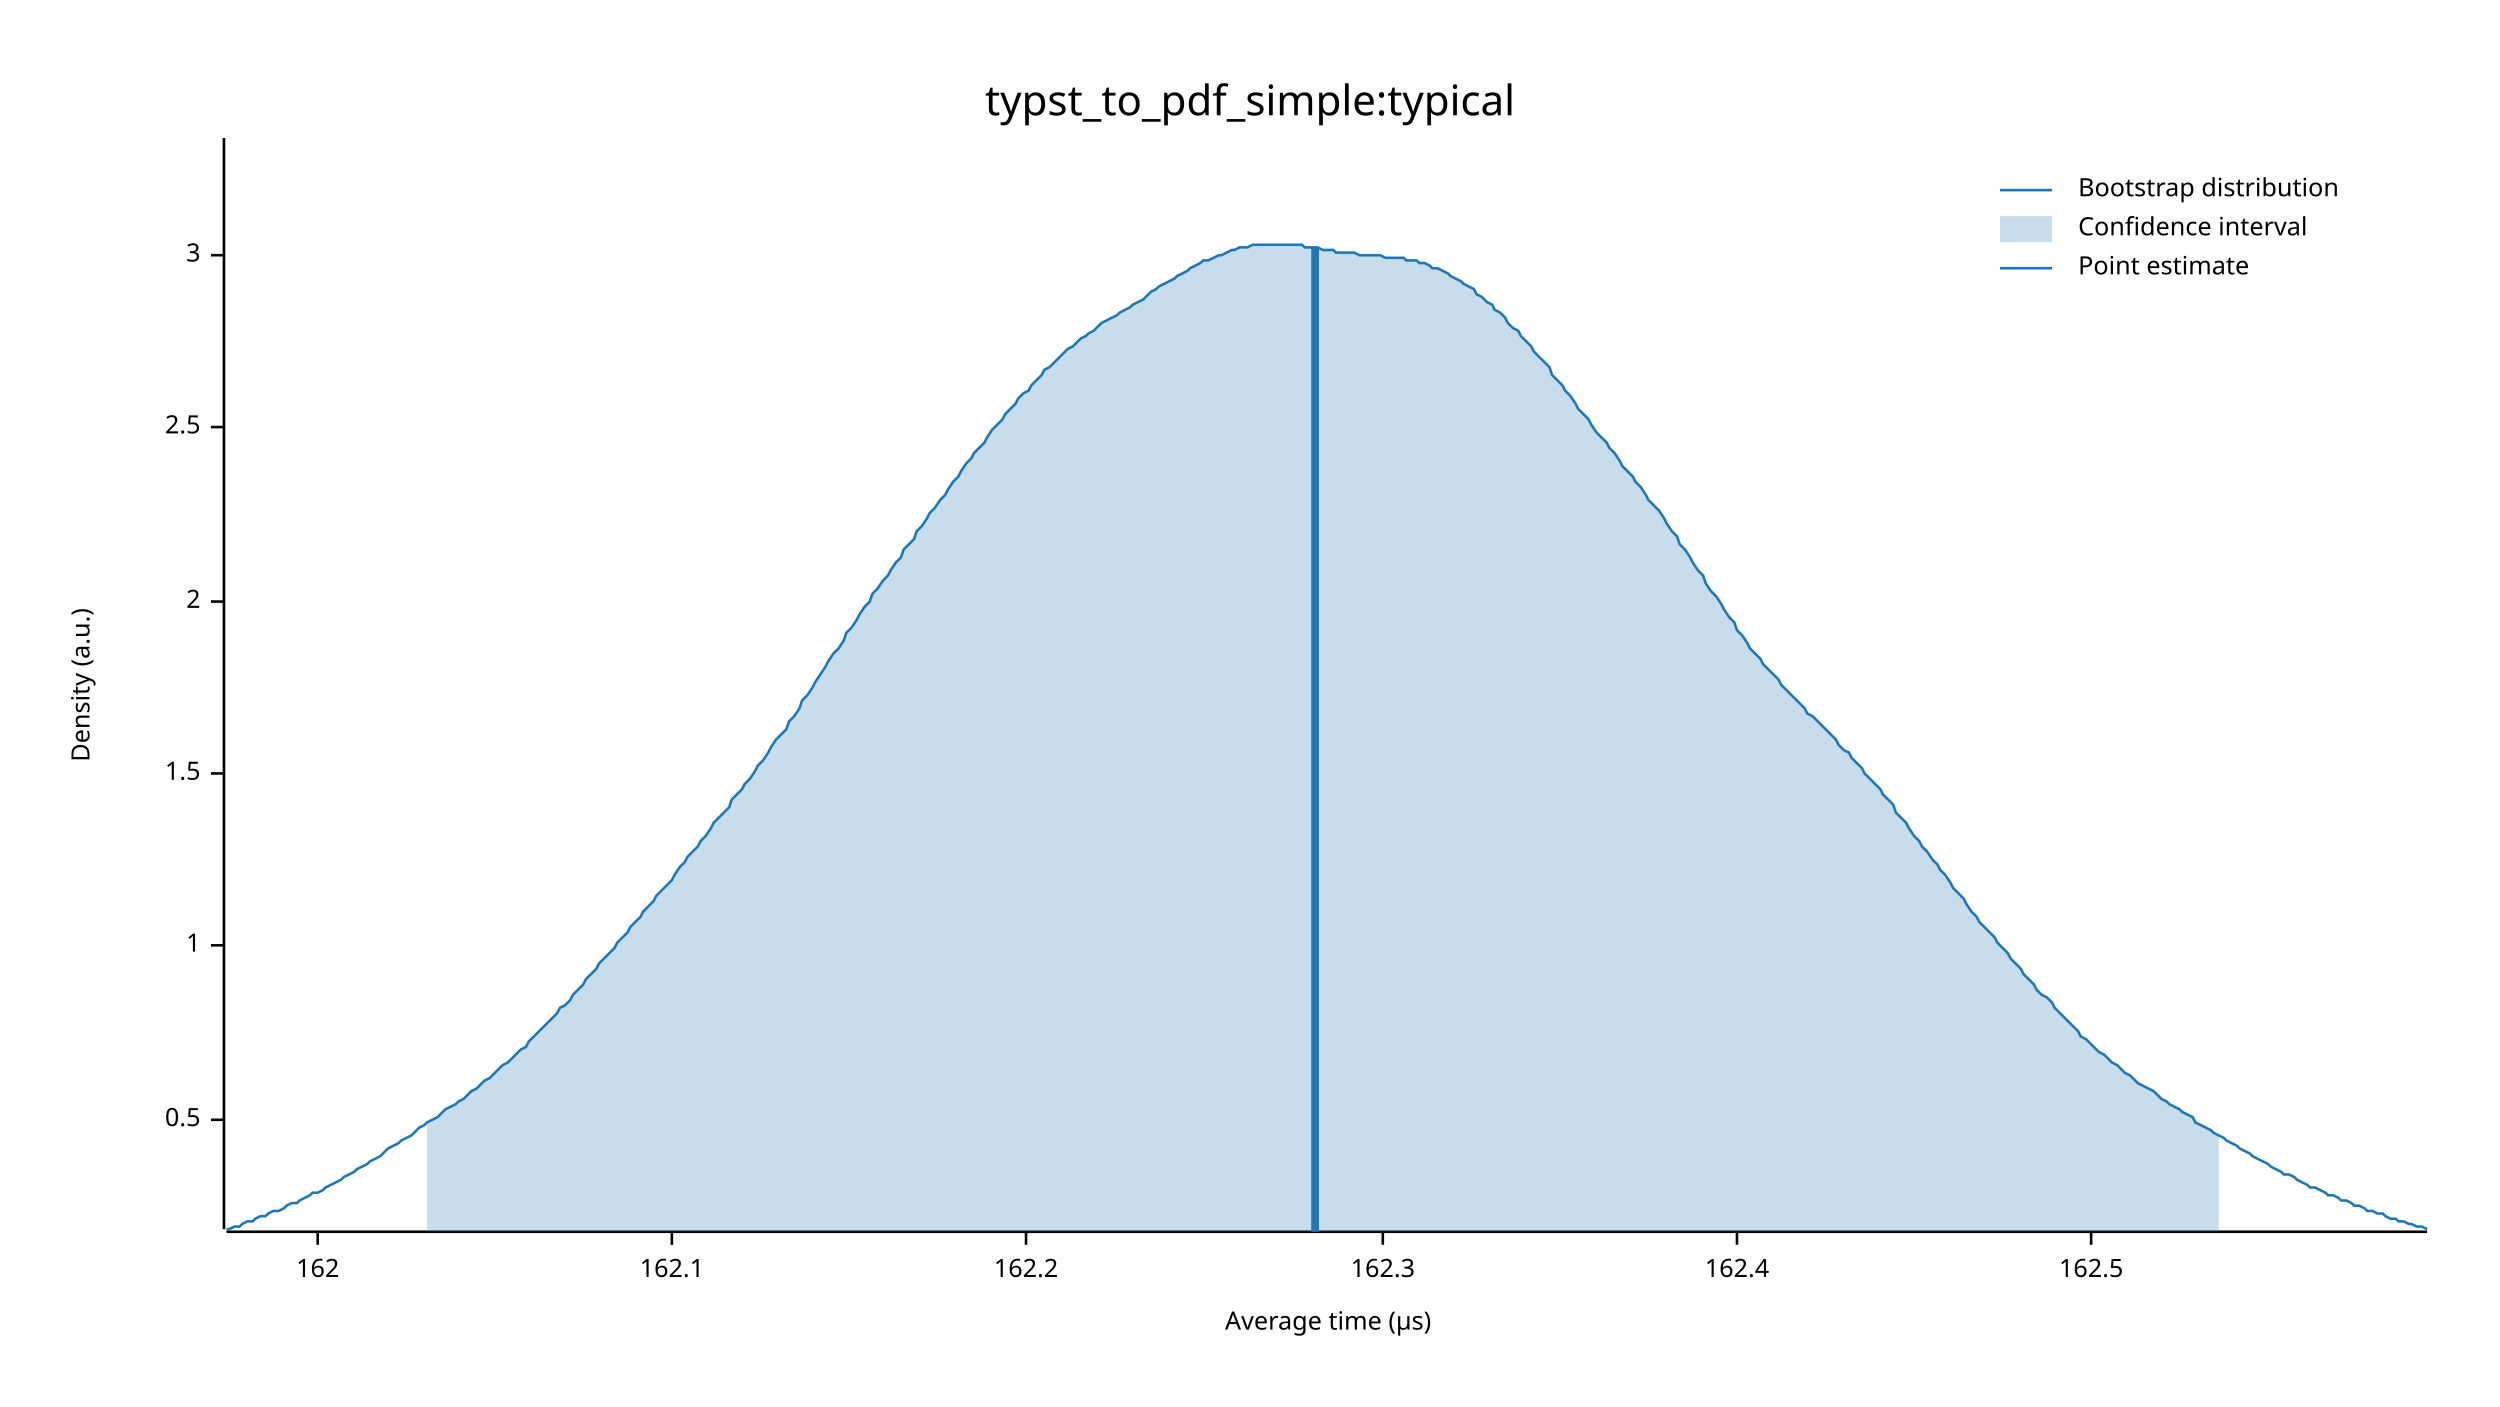
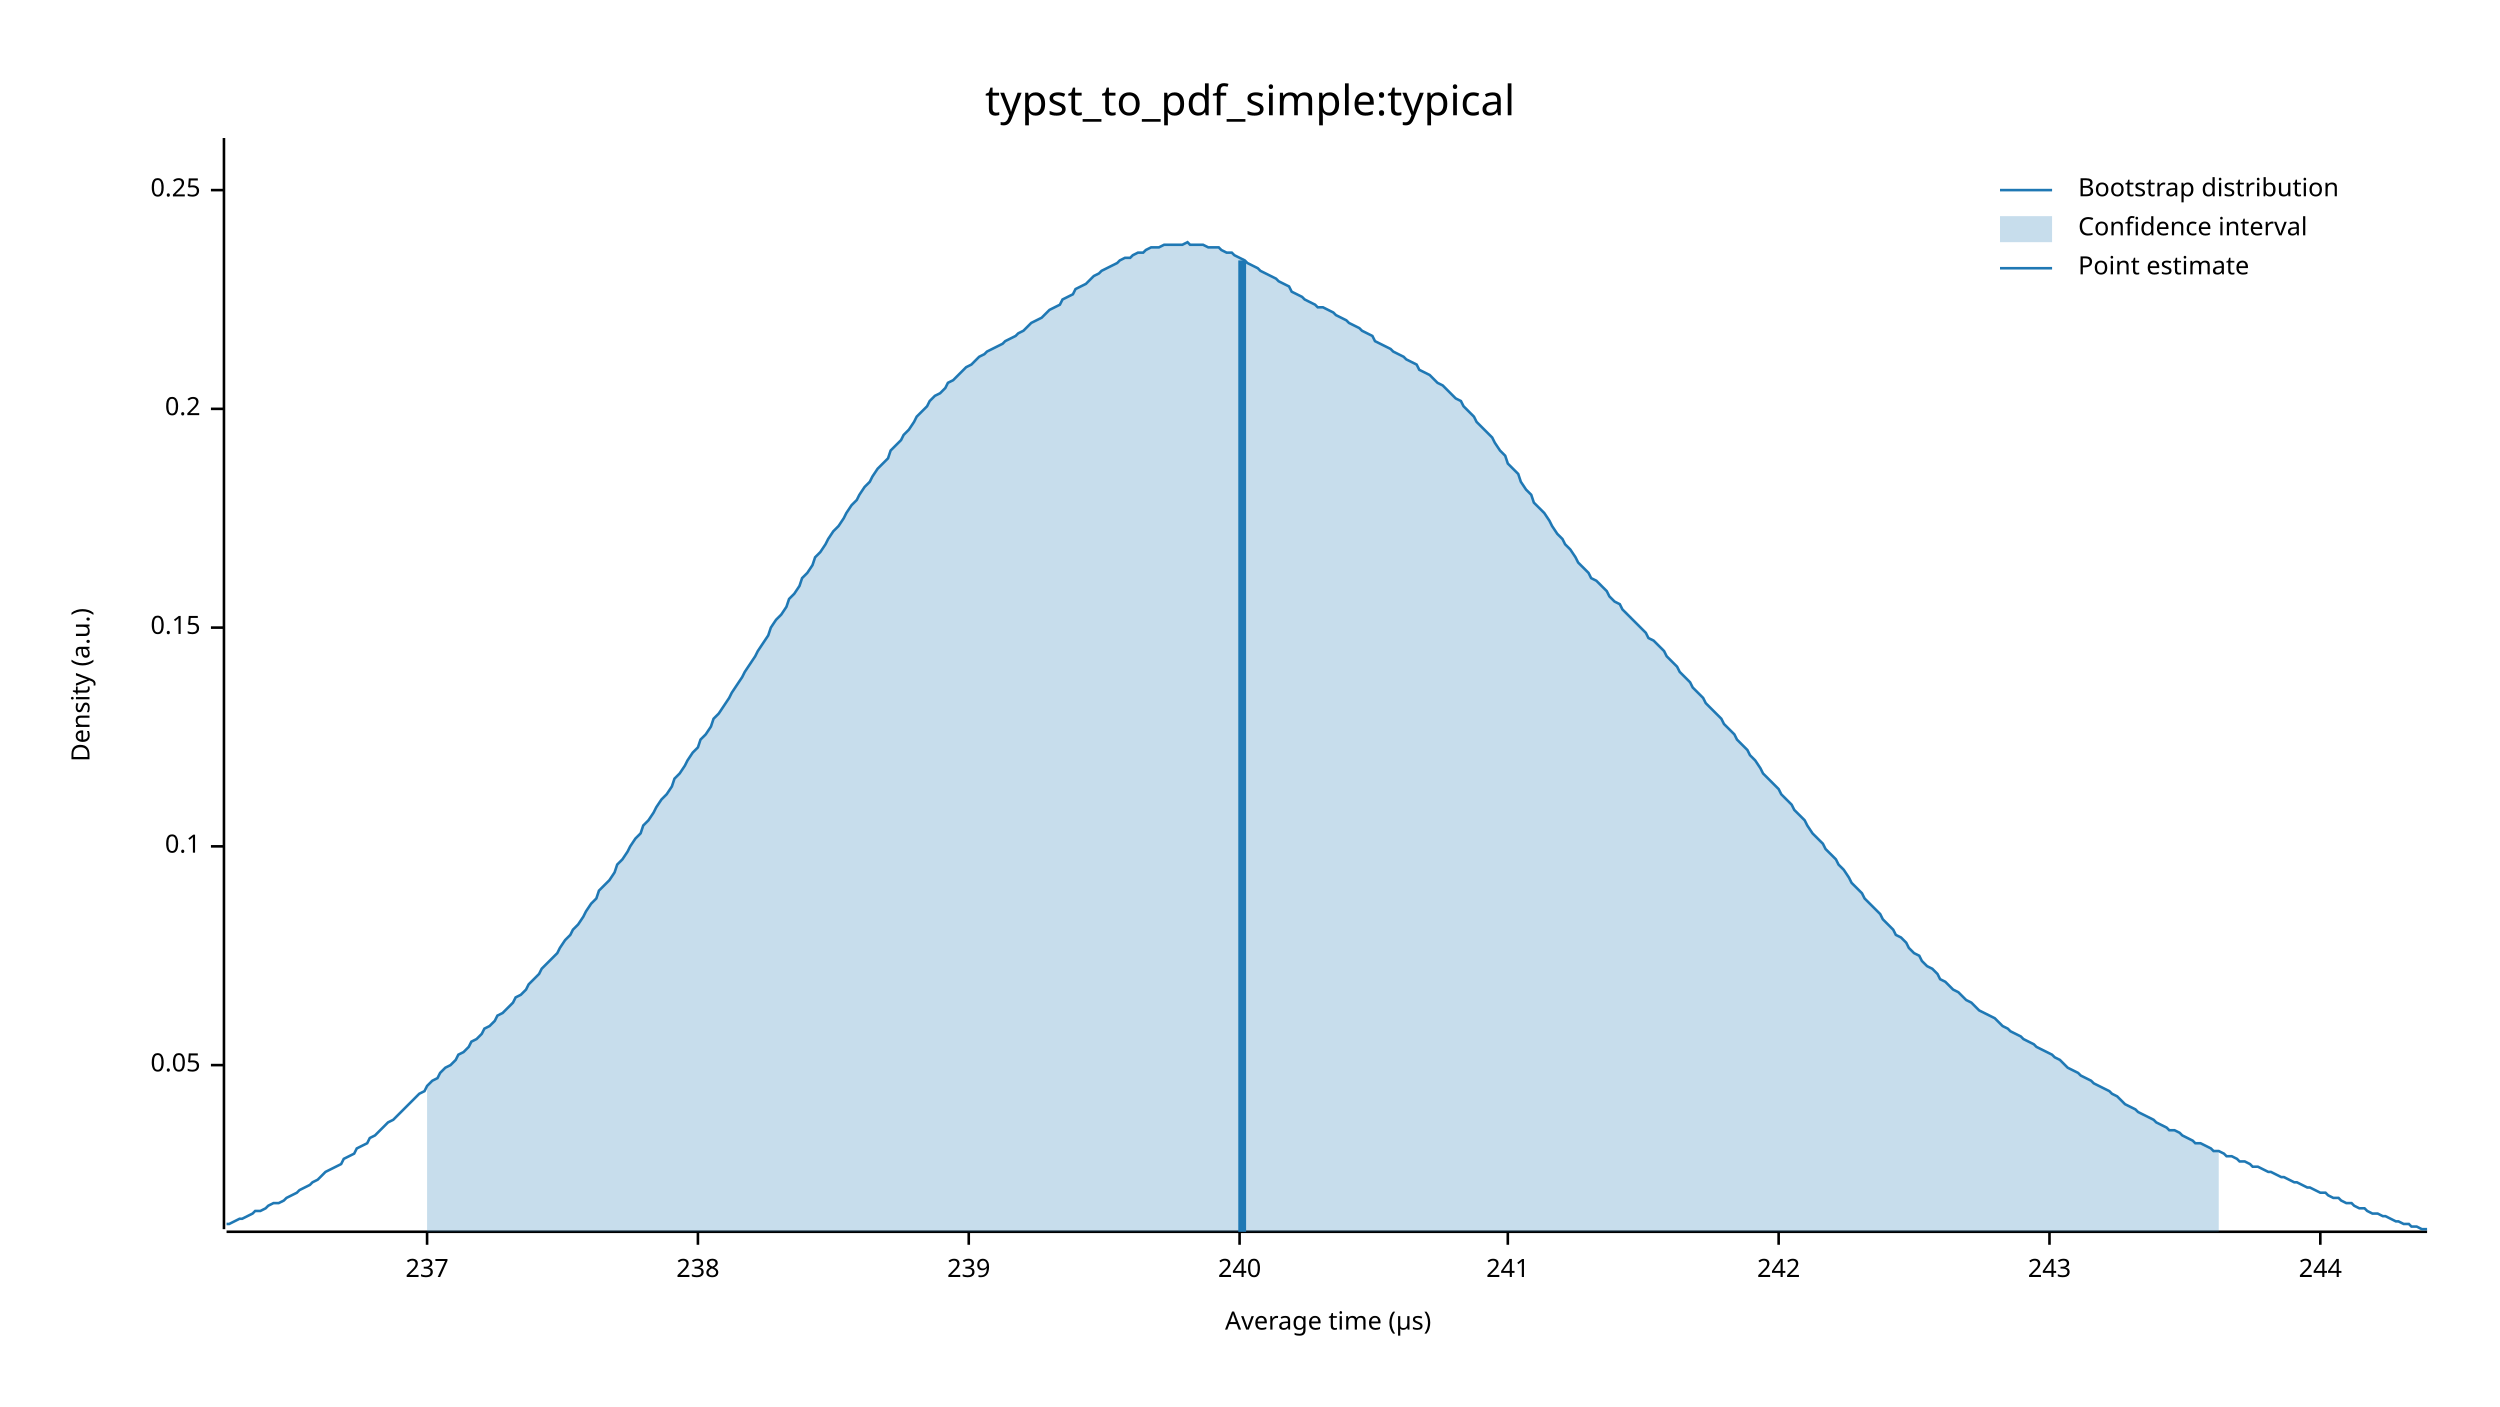
<svg xmlns="http://www.w3.org/2000/svg" width="960" height="540" viewBox="0 0 960 540">
  <text x="480" y="32" dy="0.76em" text-anchor="middle" font-family="sans-serif" font-size="16.129" opacity="1" fill="#000000">
typst_to_pdf_simple:typical
</text>
  <text x="27" y="263" dy="0.76em" text-anchor="middle" font-family="sans-serif" font-size="9.677" opacity="1" fill="#000000" transform="rotate(270, 27, 263)">
Density (a.u.)
</text>
  <text x="510" y="513" dy="-0.5ex" text-anchor="middle" font-family="sans-serif" font-size="9.677" opacity="1" fill="#000000">
Average time (µs)
</text>
  <polyline fill="none" opacity="1" stroke="#000000" stroke-width="1" points="86,53 86,472 " />
-   <text x="77" y="430" dy="0.5ex" text-anchor="end" font-family="sans-serif" font-size="9.677" opacity="1" fill="#000000">
- 0.5
+   <text x="77" y="409" dy="0.5ex" text-anchor="end" font-family="sans-serif" font-size="9.677" opacity="1" fill="#000000">
+ 0.05
</text>
-   <polyline fill="none" opacity="1" stroke="#000000" stroke-width="1" points="81,430 86,430 " />
-   <text x="77" y="363" dy="0.5ex" text-anchor="end" font-family="sans-serif" font-size="9.677" opacity="1" fill="#000000">
- 1
+   <polyline fill="none" opacity="1" stroke="#000000" stroke-width="1" points="81,409 86,409 " />
+   <text x="77" y="325" dy="0.5ex" text-anchor="end" font-family="sans-serif" font-size="9.677" opacity="1" fill="#000000">
+ 0.1
</text>
-   <polyline fill="none" opacity="1" stroke="#000000" stroke-width="1" points="81,363 86,363 " />
-   <text x="77" y="297" dy="0.5ex" text-anchor="end" font-family="sans-serif" font-size="9.677" opacity="1" fill="#000000">
- 1.5
+   <polyline fill="none" opacity="1" stroke="#000000" stroke-width="1" points="81,325 86,325 " />
+   <text x="77" y="241" dy="0.5ex" text-anchor="end" font-family="sans-serif" font-size="9.677" opacity="1" fill="#000000">
+ 0.15
</text>
-   <polyline fill="none" opacity="1" stroke="#000000" stroke-width="1" points="81,297 86,297 " />
-   <text x="77" y="231" dy="0.5ex" text-anchor="end" font-family="sans-serif" font-size="9.677" opacity="1" fill="#000000">
- 2
+   <polyline fill="none" opacity="1" stroke="#000000" stroke-width="1" points="81,241 86,241 " />
+   <text x="77" y="157" dy="0.5ex" text-anchor="end" font-family="sans-serif" font-size="9.677" opacity="1" fill="#000000">
+ 0.2
</text>
-   <polyline fill="none" opacity="1" stroke="#000000" stroke-width="1" points="81,231 86,231 " />
-   <text x="77" y="164" dy="0.5ex" text-anchor="end" font-family="sans-serif" font-size="9.677" opacity="1" fill="#000000">
- 2.5
+   <polyline fill="none" opacity="1" stroke="#000000" stroke-width="1" points="81,157 86,157 " />
+   <text x="77" y="73" dy="0.5ex" text-anchor="end" font-family="sans-serif" font-size="9.677" opacity="1" fill="#000000">
+ 0.25
</text>
-   <polyline fill="none" opacity="1" stroke="#000000" stroke-width="1" points="81,164 86,164 " />
-   <text x="77" y="98" dy="0.5ex" text-anchor="end" font-family="sans-serif" font-size="9.677" opacity="1" fill="#000000">
- 3
+   <polyline fill="none" opacity="1" stroke="#000000" stroke-width="1" points="81,73 86,73 " />
+   <polyline fill="none" opacity="1" stroke="#000000" stroke-width="1" points="87,473 932,473 " />
+   <text x="164" y="483" dy="0.76em" text-anchor="middle" font-family="sans-serif" font-size="9.677" opacity="1" fill="#000000">
+ 237
</text>
-   <polyline fill="none" opacity="1" stroke="#000000" stroke-width="1" points="81,98 86,98 " />
-   <polyline fill="none" opacity="1" stroke="#000000" stroke-width="1" points="87,473 932,473 " />
-   <text x="122" y="483" dy="0.76em" text-anchor="middle" font-family="sans-serif" font-size="9.677" opacity="1" fill="#000000">
- 162
+   <polyline fill="none" opacity="1" stroke="#000000" stroke-width="1" points="164,473 164,478 " />
+   <text x="268" y="483" dy="0.76em" text-anchor="middle" font-family="sans-serif" font-size="9.677" opacity="1" fill="#000000">
+ 238
</text>
-   <polyline fill="none" opacity="1" stroke="#000000" stroke-width="1" points="122,473 122,478 " />
-   <text x="258" y="483" dy="0.76em" text-anchor="middle" font-family="sans-serif" font-size="9.677" opacity="1" fill="#000000">
- 162.1
+   <polyline fill="none" opacity="1" stroke="#000000" stroke-width="1" points="268,473 268,478 " />
+   <text x="372" y="483" dy="0.76em" text-anchor="middle" font-family="sans-serif" font-size="9.677" opacity="1" fill="#000000">
+ 239
</text>
-   <polyline fill="none" opacity="1" stroke="#000000" stroke-width="1" points="258,473 258,478 " />
-   <text x="394" y="483" dy="0.76em" text-anchor="middle" font-family="sans-serif" font-size="9.677" opacity="1" fill="#000000">
- 162.2
+   <polyline fill="none" opacity="1" stroke="#000000" stroke-width="1" points="372,473 372,478 " />
+   <text x="476" y="483" dy="0.76em" text-anchor="middle" font-family="sans-serif" font-size="9.677" opacity="1" fill="#000000">
+ 240
</text>
-   <polyline fill="none" opacity="1" stroke="#000000" stroke-width="1" points="394,473 394,478 " />
-   <text x="531" y="483" dy="0.76em" text-anchor="middle" font-family="sans-serif" font-size="9.677" opacity="1" fill="#000000">
- 162.3
+   <polyline fill="none" opacity="1" stroke="#000000" stroke-width="1" points="476,473 476,478 " />
+   <text x="579" y="483" dy="0.76em" text-anchor="middle" font-family="sans-serif" font-size="9.677" opacity="1" fill="#000000">
+ 241
</text>
-   <polyline fill="none" opacity="1" stroke="#000000" stroke-width="1" points="531,473 531,478 " />
-   <text x="667" y="483" dy="0.76em" text-anchor="middle" font-family="sans-serif" font-size="9.677" opacity="1" fill="#000000">
- 162.4
+   <polyline fill="none" opacity="1" stroke="#000000" stroke-width="1" points="579,473 579,478 " />
+   <text x="683" y="483" dy="0.76em" text-anchor="middle" font-family="sans-serif" font-size="9.677" opacity="1" fill="#000000">
+ 242
</text>
-   <polyline fill="none" opacity="1" stroke="#000000" stroke-width="1" points="667,473 667,478 " />
-   <text x="803" y="483" dy="0.76em" text-anchor="middle" font-family="sans-serif" font-size="9.677" opacity="1" fill="#000000">
- 162.5
+   <polyline fill="none" opacity="1" stroke="#000000" stroke-width="1" points="683,473 683,478 " />
+   <text x="787" y="483" dy="0.76em" text-anchor="middle" font-family="sans-serif" font-size="9.677" opacity="1" fill="#000000">
+ 243
</text>
-   <polyline fill="none" opacity="1" stroke="#000000" stroke-width="1" points="803,473 803,478 " />
-   <polyline fill="none" opacity="1" stroke="#1F78B4" stroke-width="1" points="87,472 88,472 90,471 92,471 93,470 95,469 97,469 98,468 100,467 102,467 103,466 105,465 107,465 109,464 110,463 112,462 114,462 115,461 117,460 119,459 120,458 122,458 124,457 125,456 127,455 129,454 131,453 132,452 134,451 136,450 137,449 139,448 141,447 142,446 144,445 146,444 147,443 149,441 151,440 153,439 154,438 156,437 158,436 159,435 161,433 163,432 164,431 166,430 168,429 169,428 171,426 173,425 175,424 176,423 178,422 180,420 181,419 183,418 185,416 186,415 188,414 190,412 191,411 193,409 195,408 197,406 198,405 200,403 202,402 203,400 205,398 207,396 208,395 210,393 212,391 214,389 215,387 217,386 219,384 220,382 222,380 224,378 225,376 227,374 229,372 230,370 232,368 234,366 236,364 237,362 239,360 241,358 242,356 244,354 246,352 247,350 249,348 251,346 252,344 254,342 256,340 258,338 259,336 261,333 263,331 264,329 266,327 268,325 269,323 271,321 273,318 274,316 276,314 278,312 280,310 281,307 283,305 285,303 286,301 288,299 290,296 291,294 293,292 295,289 296,287 298,284 300,282 302,280 303,277 305,275 307,272 308,269 310,267 312,264 313,262 315,259 317,256 318,254 320,251 322,249 324,246 325,243 327,241 329,238 330,236 332,233 334,231 335,228 337,226 339,223 341,221 342,219 344,216 346,214 347,211 349,209 351,207 352,204 354,202 356,199 357,197 359,195 361,192 363,190 364,188 366,185 368,183 369,181 371,178 373,176 374,174 376,172 378,170 379,168 381,165 383,163 385,161 386,159 388,157 390,155 391,153 393,151 395,150 396,148 398,146 400,144 401,142 403,141 405,139 407,137 408,136 410,134 412,133 413,132 415,130 417,129 418,128 420,127 422,125 423,124 425,123 427,122 429,121 430,120 432,119 434,118 435,117 437,116 439,115 440,114 442,112 444,111 445,110 447,109 449,108 451,107 452,106 454,105 456,104 457,103 459,102 461,101 462,100 464,100 466,99 468,98 469,98 471,97 473,96 474,96 476,95 478,95 479,95 481,94 483,94 484,94 486,94 488,94 490,94 491,94 493,94 495,94 496,94 498,94 500,94 501,95 503,95 505,95 506,95 508,96 510,96 512,96 513,97 515,97 517,97 518,97 520,97 522,98 523,98 525,98 527,98 528,98 530,98 532,99 534,99 535,99 537,99 539,99 540,100 542,100 544,100 545,101 547,101 549,102 550,103 552,103 554,104 556,105 557,106 559,107 561,108 562,109 564,110 566,111 567,113 569,114 571,116 573,117 574,119 576,120 578,122 579,124 581,126 583,127 584,129 586,131 588,133 589,135 591,137 593,139 595,141 596,144 598,146 600,148 601,150 603,152 605,155 606,157 608,159 610,161 611,163 613,166 615,168 617,170 618,172 620,174 622,177 623,179 625,181 627,183 628,185 630,187 632,190 633,192 635,194 637,196 639,199 640,201 642,204 644,206 645,209 647,211 649,214 650,216 652,219 654,221 655,224 657,227 659,229 661,232 662,234 664,237 666,239 667,242 669,244 671,247 672,249 674,251 676,253 677,255 679,257 681,259 683,261 684,263 686,265 688,267 689,268 691,270 693,272 694,274 696,275 698,277 700,279 701,280 703,282 705,284 706,286 708,288 710,289 711,291 713,293 715,295 716,297 718,299 720,301 722,303 723,305 725,307 727,309 728,312 730,314 732,316 733,318 735,321 737,323 738,325 740,327 742,330 744,332 745,334 747,336 749,339 750,341 752,343 754,345 755,347 757,350 759,352 760,354 762,356 764,358 766,360 767,362 769,364 771,366 772,368 774,370 776,372 777,374 779,376 781,378 782,380 784,382 786,383 788,385 789,387 791,389 793,391 794,392 796,394 798,396 799,398 801,399 803,401 804,402 806,404 808,405 810,407 811,408 813,409 815,411 816,412 818,413 820,415 821,416 823,417 825,418 827,419 828,420 830,422 832,423 833,424 835,425 837,426 838,427 840,428 842,429 843,431 845,432 847,433 849,434 850,435 852,436 854,437 855,438 857,439 859,440 860,441 862,442 864,443 865,444 867,445 869,446 871,447 872,448 874,449 876,450 877,451 879,451 881,452 882,453 884,454 886,455 887,456 889,456 891,457 893,458 894,459 896,459 898,460 899,461 901,461 903,462 904,463 906,463 908,464 909,465 911,465 913,466 915,466 916,467 918,468 920,468 921,469 923,469 925,470 926,470 928,471 930,471 932,472 " />
-   <polygon opacity="0.25" fill="#1F78B4" points="164,431 166,430 168,429 169,428 171,426 173,425 175,424 176,423 178,422 180,420 181,419 183,418 185,416 186,415 188,414 190,412 191,411 193,409 195,408 197,406 198,405 200,403 202,402 203,400 205,398 207,396 208,395 210,393 212,391 214,389 215,387 217,386 219,384 220,382 222,380 224,378 225,376 227,374 229,372 230,370 232,368 234,366 236,364 237,362 239,360 241,358 242,356 244,354 246,352 247,350 249,348 251,346 252,344 254,342 256,340 258,338 259,336 261,333 263,331 264,329 266,327 268,325 269,323 271,321 273,318 274,316 276,314 278,312 280,310 281,307 283,305 285,303 286,301 288,299 290,296 291,294 293,292 295,289 296,287 298,284 300,282 302,280 303,277 305,275 307,272 308,269 310,267 312,264 313,262 315,259 317,256 318,254 320,251 322,249 324,246 325,243 327,241 329,238 330,236 332,233 334,231 335,228 337,226 339,223 341,221 342,219 344,216 346,214 347,211 349,209 351,207 352,204 354,202 356,199 357,197 359,195 361,192 363,190 364,188 366,185 368,183 369,181 371,178 373,176 374,174 376,172 378,170 379,168 381,165 383,163 385,161 386,159 388,157 390,155 391,153 393,151 395,150 396,148 398,146 400,144 401,142 403,141 405,139 407,137 408,136 410,134 412,133 413,132 415,130 417,129 418,128 420,127 422,125 423,124 425,123 427,122 429,121 430,120 432,119 434,118 435,117 437,116 439,115 440,114 442,112 444,111 445,110 447,109 449,108 451,107 452,106 454,105 456,104 457,103 459,102 461,101 462,100 464,100 466,99 468,98 469,98 471,97 473,96 474,96 476,95 478,95 479,95 481,94 483,94 484,94 486,94 488,94 490,94 491,94 493,94 495,94 496,94 498,94 500,94 501,95 503,95 505,95 506,95 508,96 510,96 512,96 513,97 515,97 517,97 518,97 520,97 522,98 523,98 525,98 527,98 528,98 530,98 532,99 534,99 535,99 537,99 539,99 540,100 542,100 544,100 545,101 547,101 549,102 550,103 552,103 554,104 556,105 557,106 559,107 561,108 562,109 564,110 566,111 567,113 569,114 571,116 573,117 574,119 576,120 578,122 579,124 581,126 583,127 584,129 586,131 588,133 589,135 591,137 593,139 595,141 596,144 598,146 600,148 601,150 603,152 605,155 606,157 608,159 610,161 611,163 613,166 615,168 617,170 618,172 620,174 622,177 623,179 625,181 627,183 628,185 630,187 632,190 633,192 635,194 637,196 639,199 640,201 642,204 644,206 645,209 647,211 649,214 650,216 652,219 654,221 655,224 657,227 659,229 661,232 662,234 664,237 666,239 667,242 669,244 671,247 672,249 674,251 676,253 677,255 679,257 681,259 683,261 684,263 686,265 688,267 689,268 691,270 693,272 694,274 696,275 698,277 700,279 701,280 703,282 705,284 706,286 708,288 710,289 711,291 713,293 715,295 716,297 718,299 720,301 722,303 723,305 725,307 727,309 728,312 730,314 732,316 733,318 735,321 737,323 738,325 740,327 742,330 744,332 745,334 747,336 749,339 750,341 752,343 754,345 755,347 757,350 759,352 760,354 762,356 764,358 766,360 767,362 769,364 771,366 772,368 774,370 776,372 777,374 779,376 781,378 782,380 784,382 786,383 788,385 789,387 791,389 793,391 794,392 796,394 798,396 799,398 801,399 803,401 804,402 806,404 808,405 810,407 811,408 813,409 815,411 816,412 818,413 820,415 821,416 823,417 825,418 827,419 828,420 830,422 832,423 833,424 835,425 837,426 838,427 840,428 842,429 843,431 845,432 847,433 849,434 850,435 852,436 852,473 164,473 " />
-   <polyline fill="none" opacity="1" stroke="#1F78B4" stroke-width="3" points="505,473 505,95 " />
+   <polyline fill="none" opacity="1" stroke="#000000" stroke-width="1" points="787,473 787,478 " />
+   <text x="891" y="483" dy="0.76em" text-anchor="middle" font-family="sans-serif" font-size="9.677" opacity="1" fill="#000000">
+ 244
+ </text>
+   <polyline fill="none" opacity="1" stroke="#000000" stroke-width="1" points="891,473 891,478 " />
+   <polyline fill="none" opacity="1" stroke="#1F78B4" stroke-width="1" points="87,470 88,470 90,469 92,468 93,468 95,467 97,466 98,465 100,465 102,464 103,463 105,462 107,462 109,461 110,460 112,459 114,458 115,457 117,456 119,455 120,454 122,453 124,451 125,450 127,449 129,448 131,447 132,445 134,444 136,443 137,441 139,440 141,439 142,437 144,436 146,434 147,433 149,431 151,430 153,428 154,427 156,425 158,423 159,422 161,420 163,419 164,417 166,415 168,414 169,412 171,410 173,409 175,407 176,405 178,404 180,402 181,400 183,399 185,397 186,395 188,394 190,392 191,390 193,389 195,387 197,385 198,383 200,382 202,380 203,378 205,376 207,374 208,372 210,370 212,368 214,366 215,364 217,361 219,359 220,357 222,355 224,352 225,350 227,347 229,345 230,342 232,340 234,338 236,335 237,332 239,330 241,327 242,325 244,322 246,320 247,317 249,315 251,312 252,310 254,307 256,305 258,302 259,299 261,297 263,294 264,292 266,289 268,287 269,284 271,282 273,279 274,276 276,274 278,271 280,268 281,266 283,263 285,260 286,258 288,255 290,252 291,250 293,247 295,244 296,241 298,238 300,236 302,233 303,230 305,228 307,225 308,222 310,220 312,217 313,214 315,212 317,209 318,207 320,204 322,202 324,199 325,197 327,194 329,192 330,190 332,187 334,185 335,183 337,180 339,178 341,176 342,173 344,171 346,169 347,167 349,165 351,162 352,160 354,158 356,156 357,154 359,152 361,151 363,149 364,147 366,146 368,144 369,143 371,141 373,140 374,139 376,137 378,136 379,135 381,134 383,133 385,132 386,131 388,130 390,129 391,128 393,127 395,125 396,124 398,123 400,122 401,121 403,119 405,118 407,117 408,115 410,114 412,113 413,111 415,110 417,109 418,108 420,106 422,105 423,104 425,103 427,102 429,101 430,100 432,99 434,99 435,98 437,97 439,97 440,96 442,95 444,95 445,95 447,94 449,94 451,94 452,94 454,94 456,93 457,94 459,94 461,94 462,94 464,95 466,95 468,95 469,96 471,97 473,97 474,98 476,99 478,100 479,101 481,102 483,103 484,104 486,105 488,106 490,107 491,108 493,109 495,110 496,112 498,113 500,114 501,115 503,116 505,117 506,118 508,118 510,119 512,120 513,121 515,122 517,123 518,124 520,125 522,126 523,127 525,128 527,129 528,131 530,132 532,133 534,134 535,135 537,136 539,137 540,138 542,139 544,140 545,142 547,143 549,144 550,145 552,147 554,148 556,150 557,151 559,153 561,154 562,156 564,158 566,160 567,162 569,164 571,166 573,168 574,170 576,173 578,175 579,178 581,180 583,182 584,185 586,188 588,190 589,193 591,195 593,197 595,200 596,202 598,205 600,207 601,209 603,211 605,214 606,216 608,218 610,220 611,222 613,223 615,225 617,227 618,229 620,231 622,232 623,234 625,236 627,238 628,239 630,241 632,243 633,245 635,246 637,248 639,250 640,252 642,254 644,256 645,258 647,260 649,262 650,264 652,266 654,268 655,270 657,272 659,274 661,276 662,278 664,280 666,282 667,284 669,286 671,288 672,290 674,292 676,295 677,297 679,299 681,301 683,303 684,305 686,307 688,309 689,311 691,313 693,315 694,317 696,320 698,322 700,324 701,326 703,328 705,330 706,332 708,334 710,337 711,339 713,341 715,343 716,345 718,347 720,349 722,351 723,353 725,355 727,357 728,359 730,360 732,362 733,364 735,366 737,367 738,369 740,371 742,372 744,374 745,376 747,377 749,379 750,380 752,381 754,383 755,384 757,385 759,387 760,388 762,389 764,390 766,391 767,392 769,394 771,395 772,396 774,397 776,398 777,399 779,400 781,401 782,402 784,403 786,404 788,405 789,406 791,407 793,409 794,410 796,411 798,412 799,413 801,414 803,415 804,416 806,417 808,418 810,419 811,420 813,421 815,423 816,424 818,425 820,426 821,427 823,428 825,429 827,430 828,431 830,432 832,433 833,434 835,434 837,435 838,436 840,437 842,438 843,439 845,439 847,440 849,441 850,442 852,442 854,443 855,444 857,444 859,445 860,446 862,446 864,447 865,448 867,448 869,449 871,450 872,450 874,451 876,452 877,452 879,453 881,454 882,454 884,455 886,456 887,456 889,457 891,458 893,458 894,459 896,460 898,460 899,461 901,462 903,462 904,463 906,464 908,464 909,465 911,466 913,466 915,467 916,467 918,468 920,469 921,469 923,470 925,470 926,471 928,471 930,472 932,472 " />
+   <polygon opacity="0.25" fill="#1F78B4" points="164,417 166,415 168,414 169,412 171,410 173,409 175,407 176,405 178,404 180,402 181,400 183,399 185,397 186,395 188,394 190,392 191,390 193,389 195,387 197,385 198,383 200,382 202,380 203,378 205,376 207,374 208,372 210,370 212,368 214,366 215,364 217,361 219,359 220,357 222,355 224,352 225,350 227,347 229,345 230,342 232,340 234,338 236,335 237,332 239,330 241,327 242,325 244,322 246,320 247,317 249,315 251,312 252,310 254,307 256,305 258,302 259,299 261,297 263,294 264,292 266,289 268,287 269,284 271,282 273,279 274,276 276,274 278,271 280,268 281,266 283,263 285,260 286,258 288,255 290,252 291,250 293,247 295,244 296,241 298,238 300,236 302,233 303,230 305,228 307,225 308,222 310,220 312,217 313,214 315,212 317,209 318,207 320,204 322,202 324,199 325,197 327,194 329,192 330,190 332,187 334,185 335,183 337,180 339,178 341,176 342,173 344,171 346,169 347,167 349,165 351,162 352,160 354,158 356,156 357,154 359,152 361,151 363,149 364,147 366,146 368,144 369,143 371,141 373,140 374,139 376,137 378,136 379,135 381,134 383,133 385,132 386,131 388,130 390,129 391,128 393,127 395,125 396,124 398,123 400,122 401,121 403,119 405,118 407,117 408,115 410,114 412,113 413,111 415,110 417,109 418,108 420,106 422,105 423,104 425,103 427,102 429,101 430,100 432,99 434,99 435,98 437,97 439,97 440,96 442,95 444,95 445,95 447,94 449,94 451,94 452,94 454,94 456,93 457,94 459,94 461,94 462,94 464,95 466,95 468,95 469,96 471,97 473,97 474,98 476,99 478,100 479,101 481,102 483,103 484,104 486,105 488,106 490,107 491,108 493,109 495,110 496,112 498,113 500,114 501,115 503,116 505,117 506,118 508,118 510,119 512,120 513,121 515,122 517,123 518,124 520,125 522,126 523,127 525,128 527,129 528,131 530,132 532,133 534,134 535,135 537,136 539,137 540,138 542,139 544,140 545,142 547,143 549,144 550,145 552,147 554,148 556,150 557,151 559,153 561,154 562,156 564,158 566,160 567,162 569,164 571,166 573,168 574,170 576,173 578,175 579,178 581,180 583,182 584,185 586,188 588,190 589,193 591,195 593,197 595,200 596,202 598,205 600,207 601,209 603,211 605,214 606,216 608,218 610,220 611,222 613,223 615,225 617,227 618,229 620,231 622,232 623,234 625,236 627,238 628,239 630,241 632,243 633,245 635,246 637,248 639,250 640,252 642,254 644,256 645,258 647,260 649,262 650,264 652,266 654,268 655,270 657,272 659,274 661,276 662,278 664,280 666,282 667,284 669,286 671,288 672,290 674,292 676,295 677,297 679,299 681,301 683,303 684,305 686,307 688,309 689,311 691,313 693,315 694,317 696,320 698,322 700,324 701,326 703,328 705,330 706,332 708,334 710,337 711,339 713,341 715,343 716,345 718,347 720,349 722,351 723,353 725,355 727,357 728,359 730,360 732,362 733,364 735,366 737,367 738,369 740,371 742,372 744,374 745,376 747,377 749,379 750,380 752,381 754,383 755,384 757,385 759,387 760,388 762,389 764,390 766,391 767,392 769,394 771,395 772,396 774,397 776,398 777,399 779,400 781,401 782,402 784,403 786,404 788,405 789,406 791,407 793,409 794,410 796,411 798,412 799,413 801,414 803,415 804,416 806,417 808,418 810,419 811,420 813,421 815,423 816,424 818,425 820,426 821,427 823,428 825,429 827,430 828,431 830,432 832,433 833,434 835,434 837,435 838,436 840,437 842,438 843,439 845,439 847,440 849,441 850,442 852,442 852,473 164,473 " />
+   <polyline fill="none" opacity="1" stroke="#1F78B4" stroke-width="3" points="477,473 477,100 " />
  <text x="798" y="68" dy="0.76em" text-anchor="start" font-family="sans-serif" font-size="9.677" opacity="1" fill="#000000">
Bootstrap distribution
</text>
  <text x="798" y="83" dy="0.76em" text-anchor="start" font-family="sans-serif" font-size="9.677" opacity="1" fill="#000000">
Confidence interval
</text>
  <text x="798" y="98" dy="0.76em" text-anchor="start" font-family="sans-serif" font-size="9.677" opacity="1" fill="#000000">
Point estimate
</text>
  <polyline fill="none" opacity="1" stroke="#1F78B4" stroke-width="1" points="768,73 788,73 " />
  <rect x="768" y="83" width="20" height="10" opacity="0.25" fill="#1F78B4" stroke="none" />
  <polyline fill="none" opacity="1" stroke="#1F78B4" stroke-width="1" points="768,103 788,103 " />
</svg>
